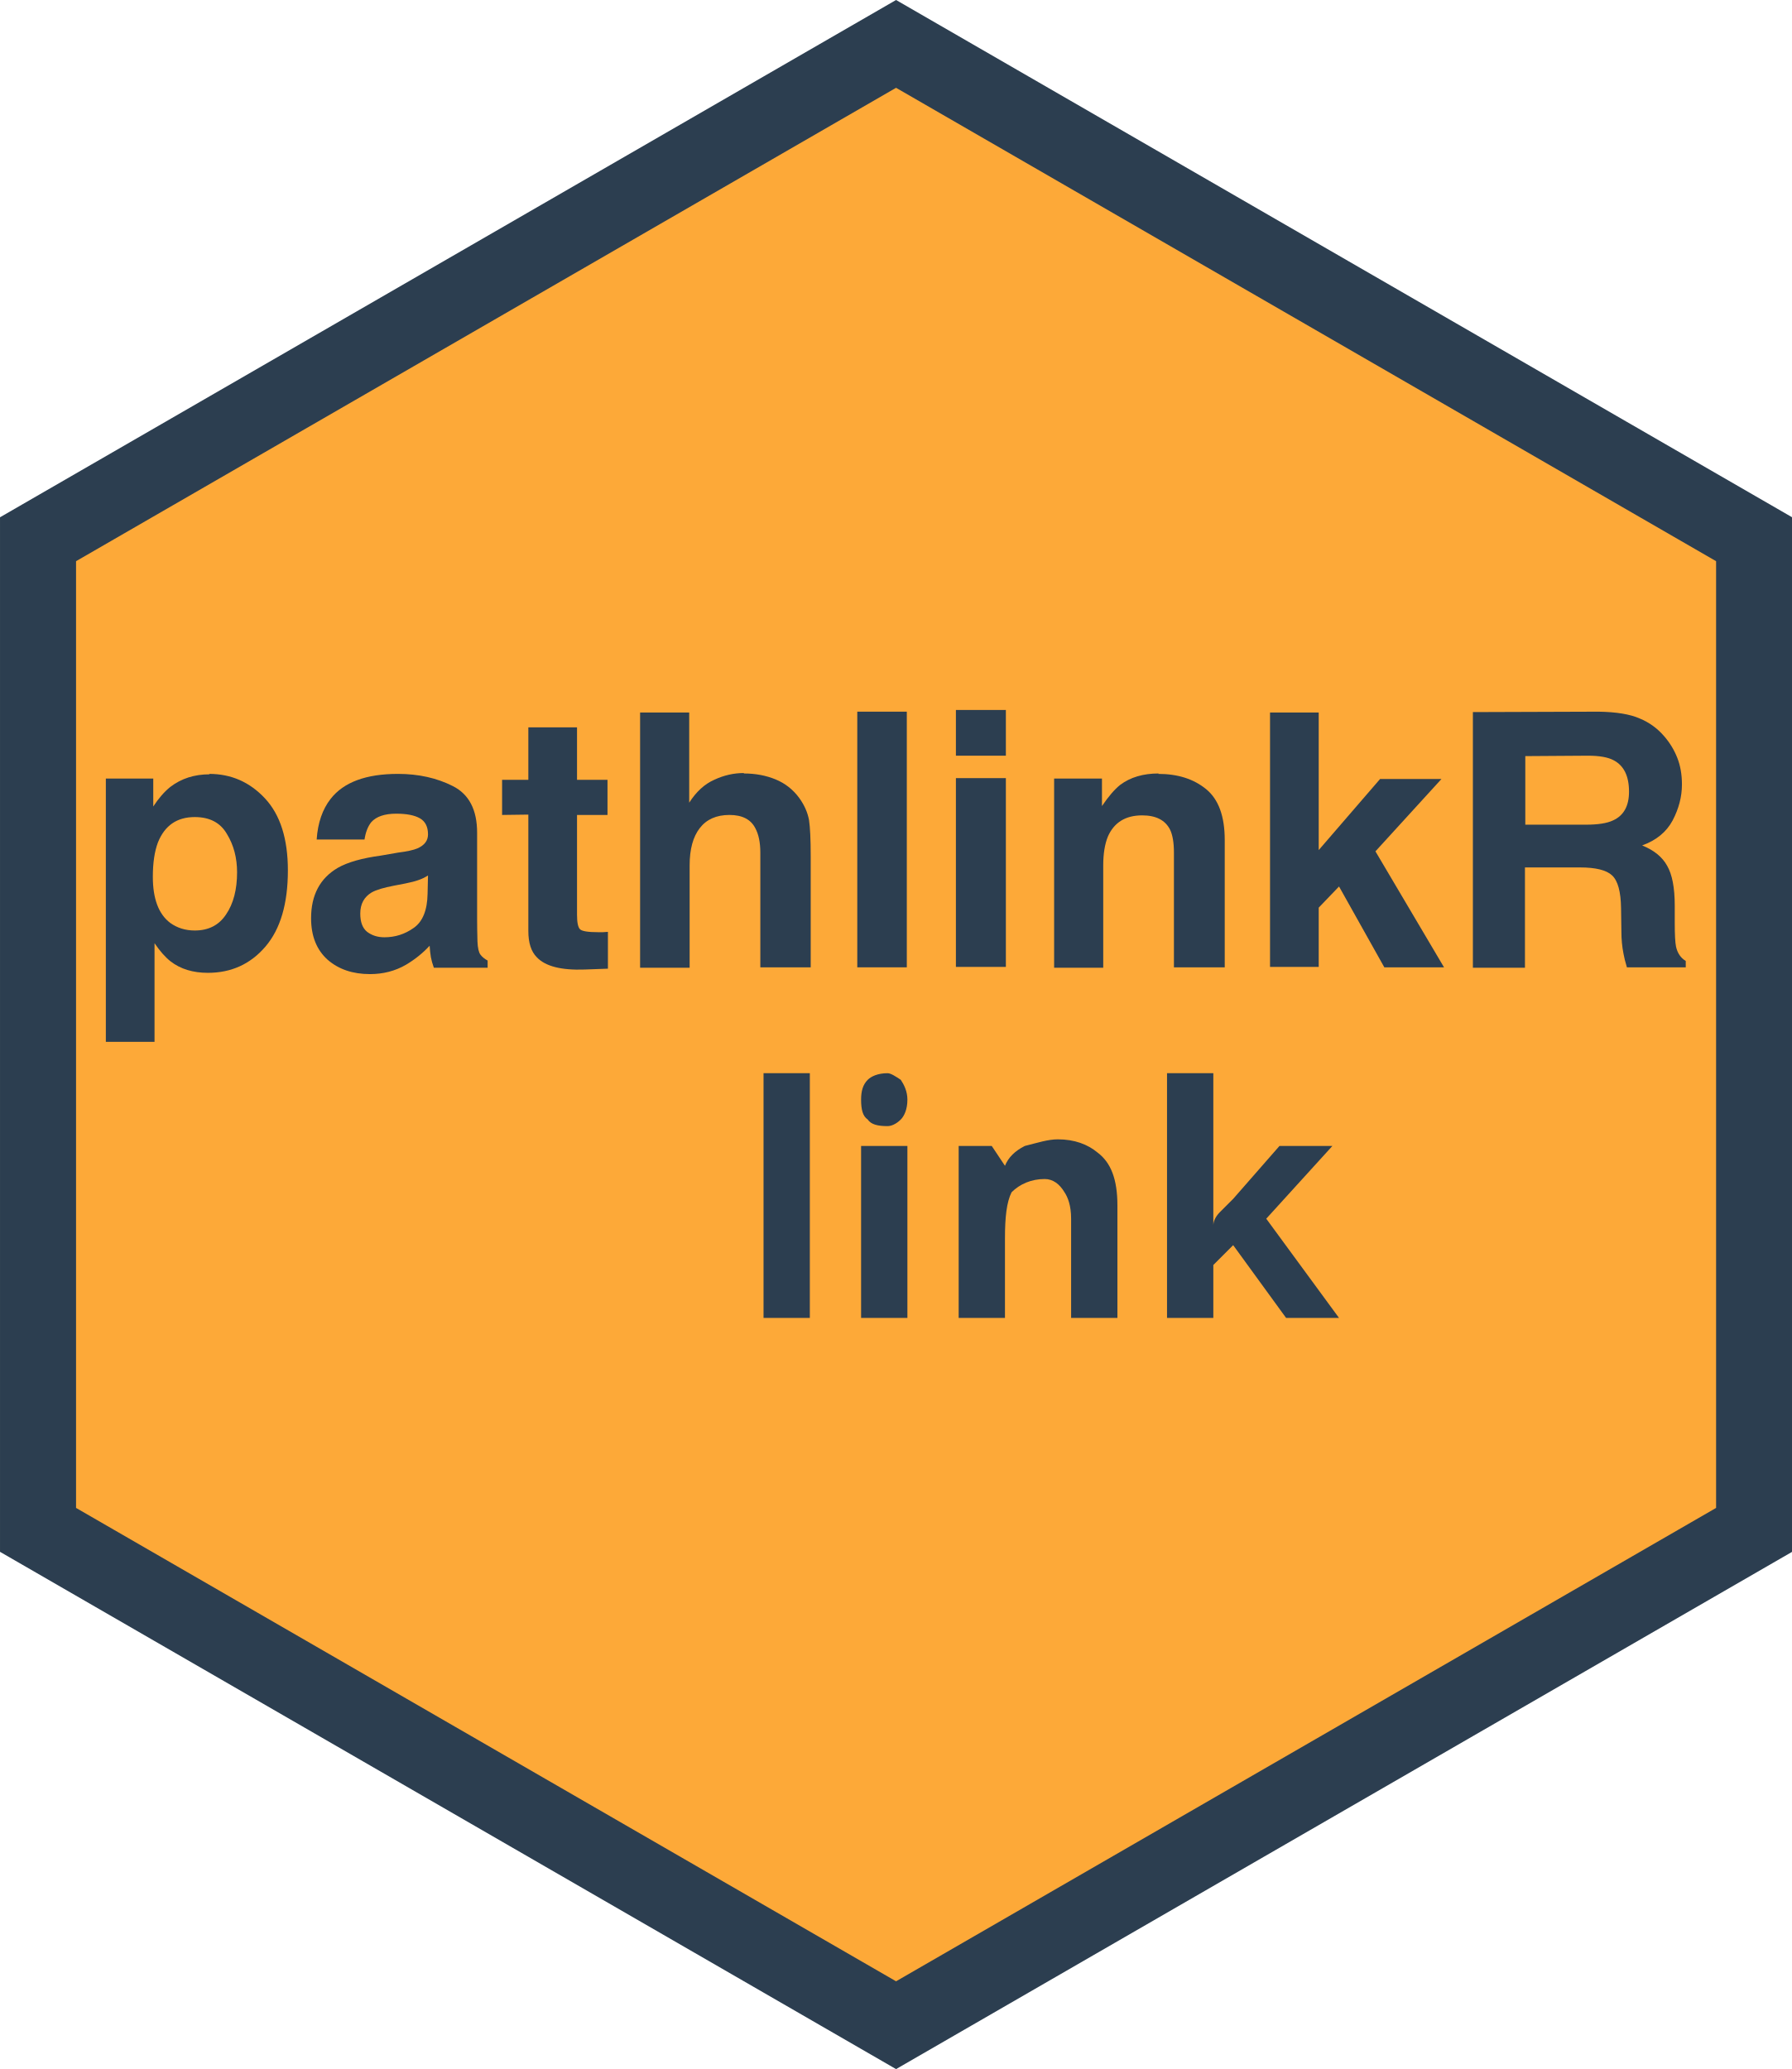
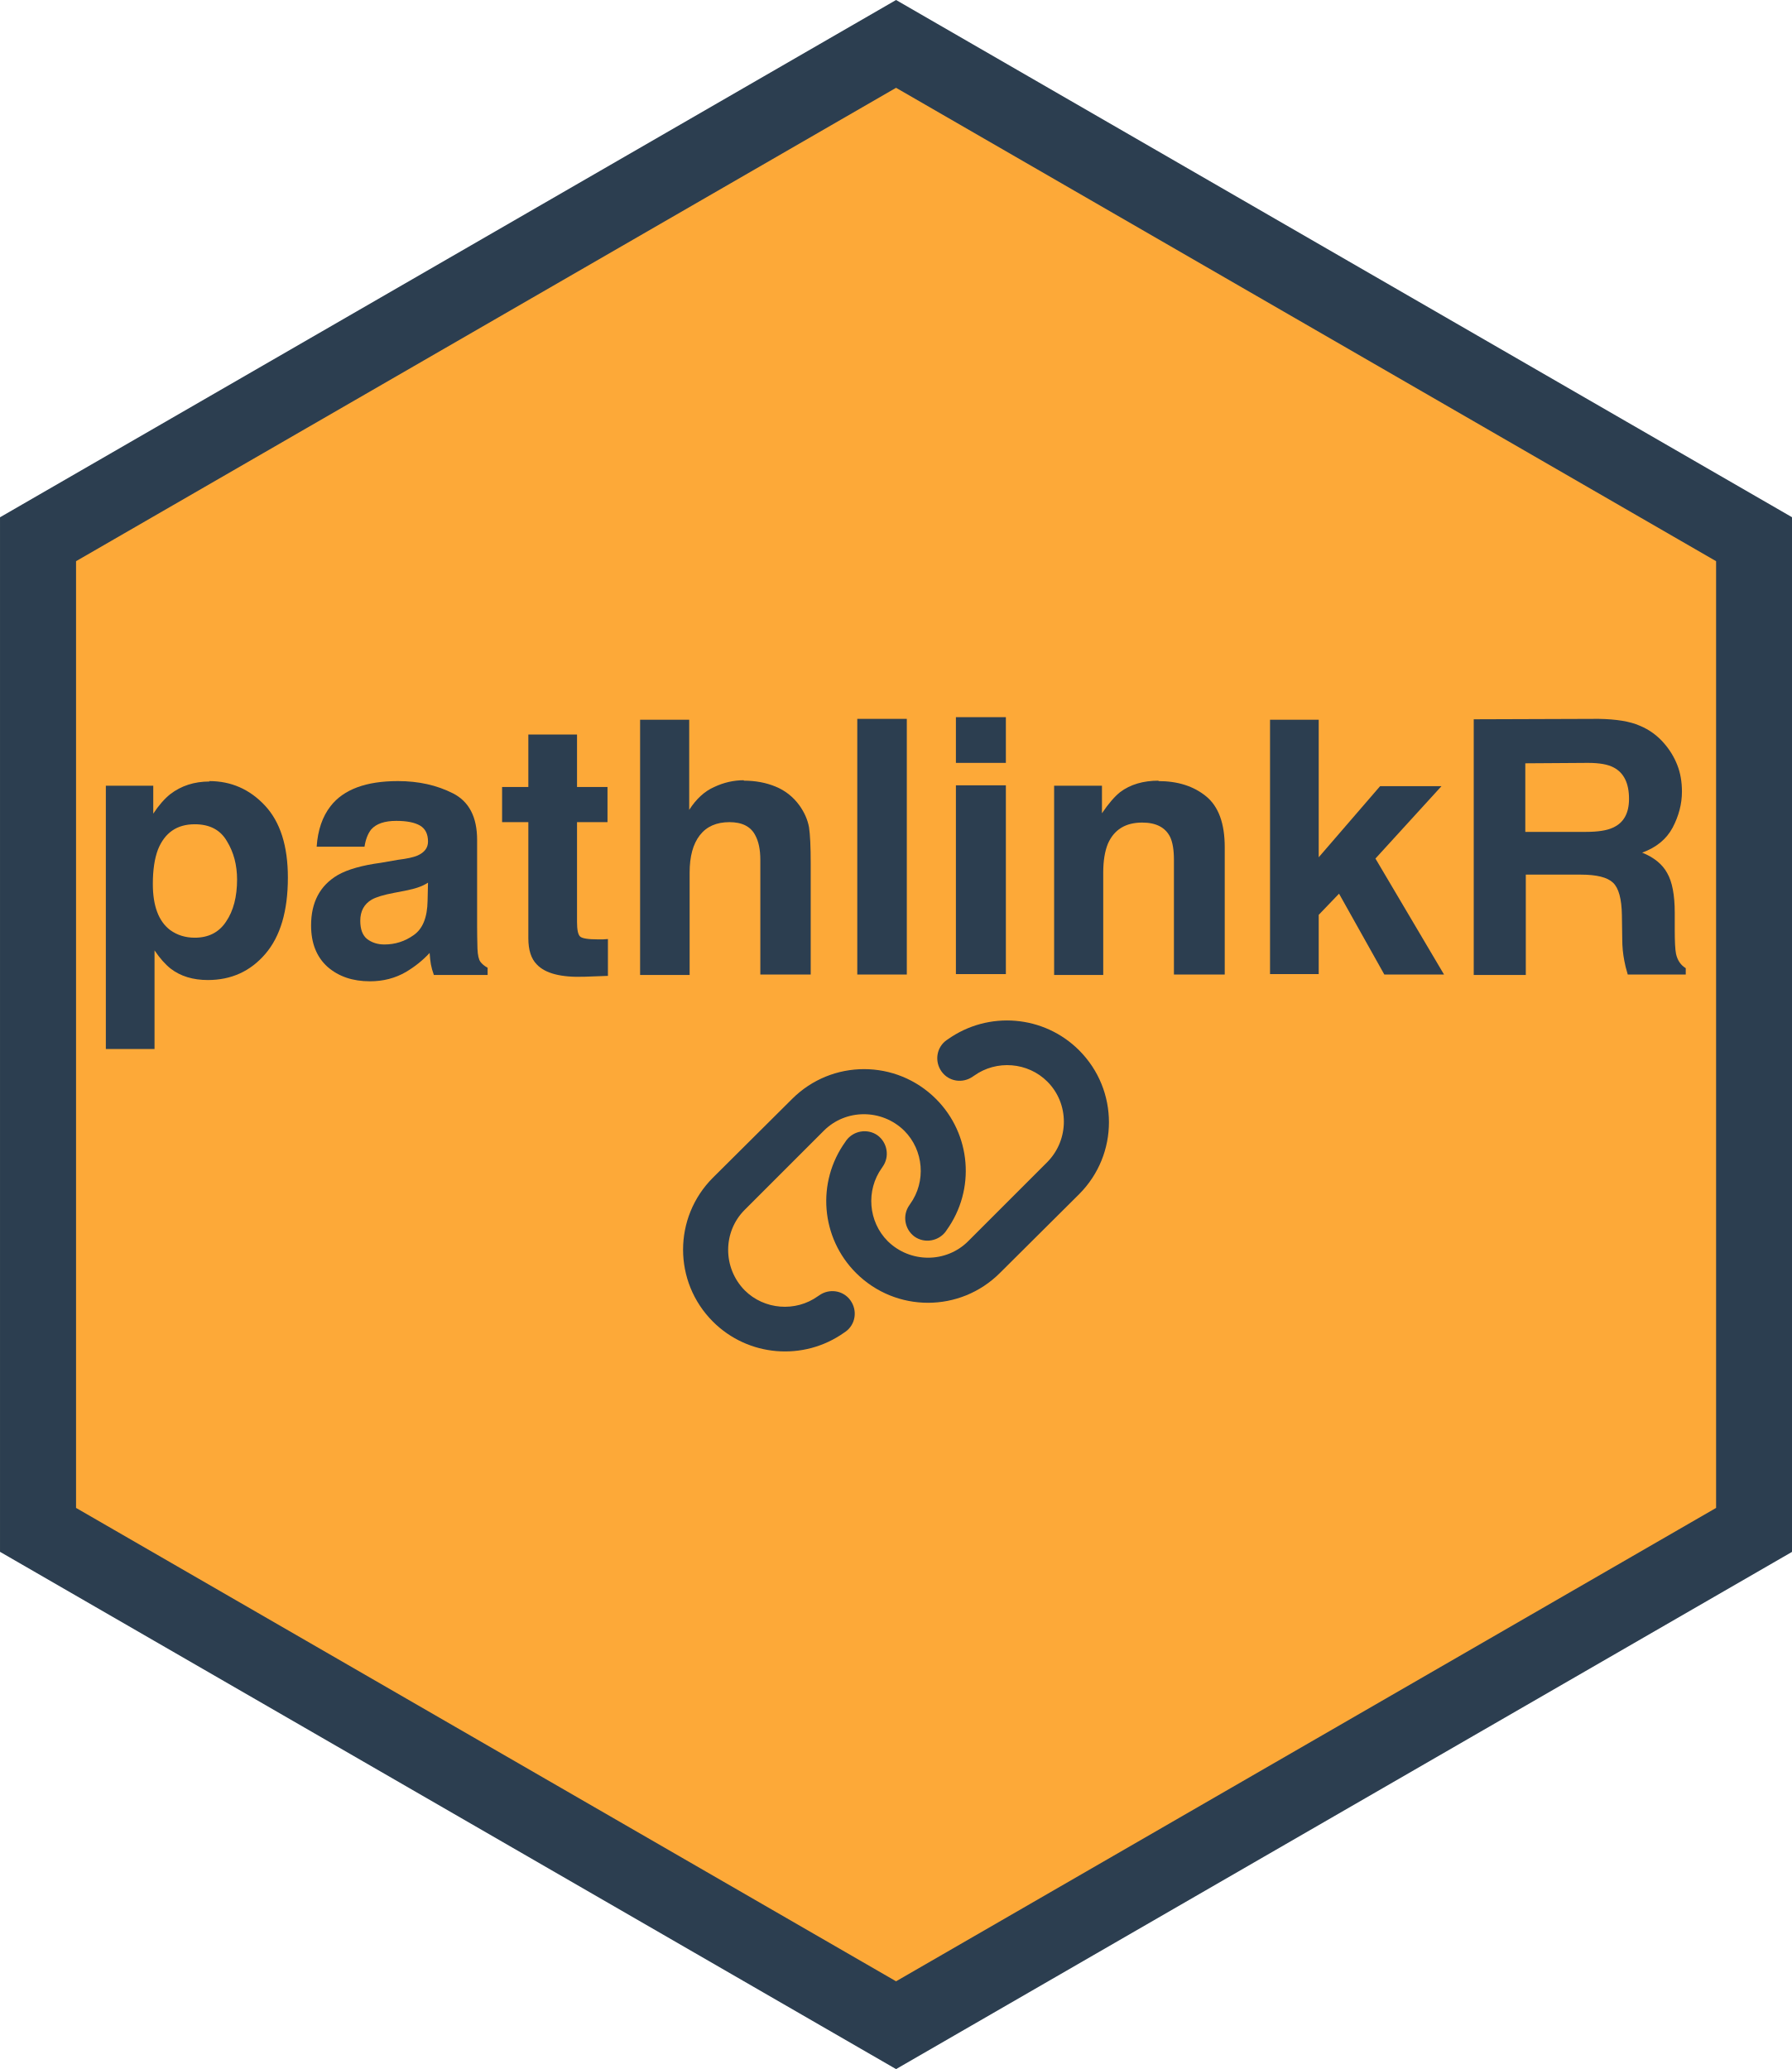
- <svg xmlns="http://www.w3.org/2000/svg" width="4.233mm" height="4.888mm" viewBox="0 0 4.233 4.888" version="1.1" id="svg5">
+ <svg xmlns="http://www.w3.org/2000/svg" width="4.233mm" height="4.888mm" viewBox="0 0 4.233 4.888" version="1.1" id="svg5" xml:space="preserve">
  <defs id="defs2" />
  <g id="layer1" transform="translate(-66.04797,-52.41769)">
    <path style="fill:#fda938;stroke:#2c3e50;stroke-width:3.175;stroke-dasharray:none;stroke-opacity:1;fill-opacity:1" id="path286" d="M 68.725,89.449 32.901,110.132 -2.922,89.449 -2.922,48.084 32.901,27.401 68.725,48.084 Z" transform="matrix(0.05657858,0,0,0.05657858,66.30313,50.9711)" />
    <g id="g496" transform="translate(0,-0.374999)">
-       <g aria-label="pathlinkR" id="text350" style="font-weight:bold;font-size:0.839px;font-family:Helvetica;-inkscape-font-specification:'Helvetica Bold';stroke-width:0.314;stroke-opacity:0.8">
+       <text xml:space="preserve" style="font-style:normal;font-variant:normal;font-weight:normal;font-stretch:normal;font-size:9.631px;font-family:FontAwesome;-inkscape-font-specification:FontAwesome;fill:#000000;stroke-width:0.265;stroke-opacity:0.75" x="68.223" y="55.822" id="text1">
+         <tspan id="tspan1" style="font-style:normal;font-variant:normal;font-weight:normal;font-stretch:normal;font-family:FontAwesome;-inkscape-font-specification:FontAwesome;stroke-width:0.265" x="68.223" y="55.822" />
+       </text>
+       <g aria-label="pathlinkR" id="text350" style="font-weight:bold;font-size:0.839px;font-family:Helvetica;-inkscape-font-specification:'Helvetica Bold';stroke-width:0.314;stroke-opacity:0.8" transform="translate(0,0.01700118)">
        <path d="m 66.608,54.854 q 0,-0.052 -0.024,-0.091 -0.023,-0.04 -0.076,-0.04 -0.063,0 -0.087,0.06 -0.012,0.032 -0.012,0.081 0,0.078 0.041,0.109 0.025,0.018 0.058,0.018 0.049,0 0.074,-0.038 0.026,-0.038 0.026,-0.1 z m -0.066,-0.233 q 0.078,0 0.132,0.058 0.054,0.058 0.054,0.17 0,0.118 -0.053,0.18 -0.053,0.062 -0.136,0.062 -0.053,0 -0.088,-0.027 -0.019,-0.015 -0.038,-0.043 v 0.233 h -0.115 v -0.622 h 0.112 v 0.066 q 0.019,-0.029 0.04,-0.046 0.039,-0.03 0.093,-0.03 z" id="path508" style="fill:#2c3e50;fill-opacity:1" />
        <path d="m 67.059,54.861 q -0.011,0.007 -0.023,0.011 -0.011,0.004 -0.031,0.008 l -0.026,0.005 q -0.037,0.007 -0.053,0.016 -0.027,0.016 -0.027,0.05 0,0.03 0.016,0.043 0.017,0.013 0.041,0.013 0.038,0 0.069,-0.022 0.032,-0.022 0.033,-0.081 z m -0.071,-0.054 q 0.032,-0.004 0.046,-0.01 0.025,-0.011 0.025,-0.033 0,-0.027 -0.019,-0.038 -0.019,-0.011 -0.056,-0.011 -0.041,0 -0.059,0.02 -0.012,0.015 -0.016,0.041 h -0.113 q 0.004,-0.059 0.033,-0.096 0.046,-0.059 0.159,-0.059 0.073,0 0.13,0.029 0.057,0.029 0.057,0.11 v 0.205 q 0,0.021 8.19e-4,0.052 0.001,0.023 0.007,0.031 0.006,0.008 0.017,0.014 v 0.017 h -0.127 q -0.005,-0.014 -0.007,-0.025 -0.002,-0.012 -0.003,-0.027 -0.024,0.026 -0.056,0.045 -0.038,0.022 -0.085,0.022 -0.061,0 -0.1,-0.034 -0.039,-0.035 -0.039,-0.098 0,-0.082 0.063,-0.119 0.035,-0.02 0.102,-0.029 z m 0.006,-0.187 z" id="path510" style="fill:#2c3e50;fill-opacity:1" />
-         <path d="m 67.234,54.718 v -0.083 h 0.062 v -0.124 h 0.115 v 0.124 h 0.072 v 0.083 h -0.072 v 0.236 q 0,0.027 0.007,0.034 0.007,0.007 0.043,0.007 0.005,0 0.011,0 0.006,-4.09e-4 0.012,-8.19e-4 v 0.087 l -0.055,0.002 q -0.083,0.003 -0.113,-0.029 -0.02,-0.02 -0.02,-0.062 v -0.275 z" id="path512" style="fill:#2c3e50;fill-opacity:1" />
+         <path d="m 67.234,54.718 v -0.083 h 0.062 v -0.124 h 0.115 v 0.124 h 0.072 v 0.083 h -0.072 v 0.236 q 0,0.027 0.007,0.034 0.007,0.007 0.043,0.007 0.005,0 0.011,0 0.006,-4.09e-4 0.012,-8.19e-4 v 0.087 l -0.055,0.002 q -0.083,0.003 -0.113,-0.029 -0.02,-0.02 -0.02,-0.062 V 54.718 Z" id="path512" style="fill:#2c3e50;fill-opacity:1" />
        <path d="m 67.805,54.62 q 0.041,0 0.075,0.014 0.034,0.014 0.056,0.044 0.018,0.025 0.023,0.052 0.004,0.026 0.004,0.086 v 0.262 h -0.119 v -0.271 q 0,-0.036 -0.012,-0.058 -0.016,-0.031 -0.061,-0.031 -0.046,0 -0.07,0.031 -0.024,0.031 -0.024,0.088 v 0.242 H 67.56 V 54.476 h 0.116 v 0.213 q 0.025,-0.039 0.059,-0.054 0.034,-0.016 0.07,-0.016 z" id="path514" style="fill:#2c3e50;fill-opacity:1" />
        <path d="m 68.19,55.078 h -0.117 v -0.604 h 0.117 z" id="path516" style="fill:#2c3e50;fill-opacity:1" />
-         <path d="M 68.424,54.578 H 68.306 v -0.108 h 0.118 z m -0.118,0.053 h 0.118 v 0.446 H 68.306 Z" id="path518" style="fill:#2c3e50;fill-opacity:1" />
+         <path d="M 68.424,54.578 H 68.306 v -0.108 h 0.118 z M 68.306,54.631 h 0.118 v 0.446 H 68.306 Z" id="path518" style="fill:#2c3e50;fill-opacity:1" />
        <path d="m 68.784,54.621 q 0.069,0 0.113,0.036 0.044,0.036 0.044,0.12 v 0.301 h -0.12 v -0.271 q 0,-0.035 -0.009,-0.054 -0.017,-0.034 -0.066,-0.034 -0.059,0 -0.081,0.05 -0.011,0.027 -0.011,0.068 v 0.242 H 68.538 V 54.632 h 0.113 v 0.065 q 0.023,-0.034 0.043,-0.05 0.036,-0.027 0.091,-0.027 z m -0.043,-0.001 z" id="path520" style="fill:#2c3e50;fill-opacity:1" />
        <path d="m 69.048,54.476 h 0.115 v 0.325 l 0.145,-0.168 h 0.145 l -0.156,0.171 0.162,0.274 h -0.141 l -0.107,-0.191 -0.048,0.05 v 0.14 h -0.115 z" id="path522" style="fill:#2c3e50;fill-opacity:1" />
-         <path d="m 69.651,54.579 v 0.162 h 0.143 q 0.043,0 0.064,-0.01 0.038,-0.017 0.038,-0.068 0,-0.055 -0.036,-0.074 -0.02,-0.011 -0.061,-0.011 z m 0.173,-0.105 q 0.063,0.001 0.097,0.016 0.034,0.014 0.058,0.042 0.02,0.023 0.031,0.051 0.011,0.028 0.011,0.063 0,0.043 -0.022,0.085 -0.022,0.041 -0.072,0.059 0.042,0.017 0.059,0.048 0.018,0.031 0.018,0.094 v 0.041 q 0,0.041 0.003,0.056 0.005,0.023 0.023,0.034 v 0.015 h -0.139 q -0.006,-0.02 -0.008,-0.032 -0.005,-0.025 -0.005,-0.052 l -8.19e-4,-0.056 q -8.19e-4,-0.058 -0.021,-0.077 -0.02,-0.019 -0.076,-0.019 h -0.13 v 0.237 h -0.123 v -0.604 z" id="path524" style="fill:#2c3e50;fill-opacity:1" />
+         <path d="m 69.651,54.579 v 0.162 h 0.143 q 0.043,0 0.064,-0.01 0.038,-0.017 0.038,-0.068 0,-0.055 -0.036,-0.074 -0.02,-0.011 -0.061,-0.011 z m 0.173,-0.105 q 0.063,0.001 0.097,0.016 0.034,0.014 0.058,0.042 0.02,0.023 0.031,0.051 0.011,0.028 0.011,0.063 0,0.043 -0.022,0.085 -0.022,0.041 -0.072,0.059 0.042,0.017 0.059,0.048 0.018,0.031 0.018,0.094 v 0.041 q 0,0.041 0.003,0.056 0.005,0.023 0.023,0.034 v 0.015 H 69.893 q -0.006,-0.02 -0.008,-0.032 -0.005,-0.025 -0.005,-0.052 l -8.19e-4,-0.056 q -8.19e-4,-0.058 -0.021,-0.077 -0.02,-0.019 -0.076,-0.019 h -0.13 v 0.237 h -0.123 v -0.604 z" id="path524" style="fill:#2c3e50;fill-opacity:1" />
      </g>
-       <text xml:space="preserve" style="font-style:normal;font-variant:normal;font-weight:bold;font-stretch:normal;font-size:0.751px;font-family:'Font Awesome 5 Free';-inkscape-font-specification:'Font Awesome 5 Free Bold';fill:#2c3e50;stroke-width:0.282;fill-opacity:1" x="67.79" y="55.909" id="text440">
-         <tspan id="tspan438" style="font-style:normal;font-variant:normal;font-weight:bold;font-stretch:normal;font-family:'Font Awesome 5 Free';-inkscape-font-specification:'Font Awesome 5 Free Bold';stroke-width:0.282;fill:#2c3e50;fill-opacity:1" x="67.79" y="55.909">link</tspan>
-       </text>
+       <path d="m 68.597,55.614 c 0.094,-0.094 0.094,-0.246 0,-0.34 -0.083,-0.083 -0.214,-0.094 -0.31,-0.026 l -0.003,0.002 c -0.024,0.017 -0.029,0.05 -0.012,0.074 0.017,0.024 0.05,0.029 0.074,0.012 l 0.003,-0.002 c 0.053,-0.038 0.127,-0.032 0.173,0.014 0.052,0.052 0.052,0.137 0,0.19 l -0.187,0.187 c -0.052,0.052 -0.137,0.052 -0.19,0 -0.046,-0.046 -0.052,-0.12 -0.014,-0.173 l 0.002,-0.003 c 0.017,-0.024 0.011,-0.057 -0.012,-0.074 -0.024,-0.017 -0.057,-0.011 -0.074,0.012 l -0.002,0.003 c -0.069,0.096 -0.058,0.227 0.025,0.31 0.094,0.094 0.246,0.094 0.34,0 z m -0.865,-0.039 c -0.094,0.094 -0.094,0.246 0,0.34 0.083,0.083 0.214,0.094 0.31,0.026 l 0.003,-0.002 c 0.024,-0.017 0.029,-0.05 0.012,-0.074 -0.017,-0.024 -0.05,-0.029 -0.074,-0.012 l -0.003,0.002 c -0.053,0.038 -0.127,0.032 -0.173,-0.014 -0.052,-0.053 -0.052,-0.138 0,-0.19 l 0.187,-0.187 c 0.052,-0.052 0.137,-0.052 0.19,0 0.046,0.046 0.052,0.12 0.014,0.173 l -0.002,0.003 c -0.017,0.024 -0.011,0.057 0.012,0.074 0.024,0.017 0.057,0.011 0.074,-0.012 l 0.002,-0.003 c 0.069,-0.096 0.058,-0.227 -0.025,-0.31 -0.094,-0.094 -0.246,-0.094 -0.34,0 z" id="path1" style="fill:#2c3e50;fill-opacity:1;stroke-width:0.002" />
    </g>
  </g>
</svg>
